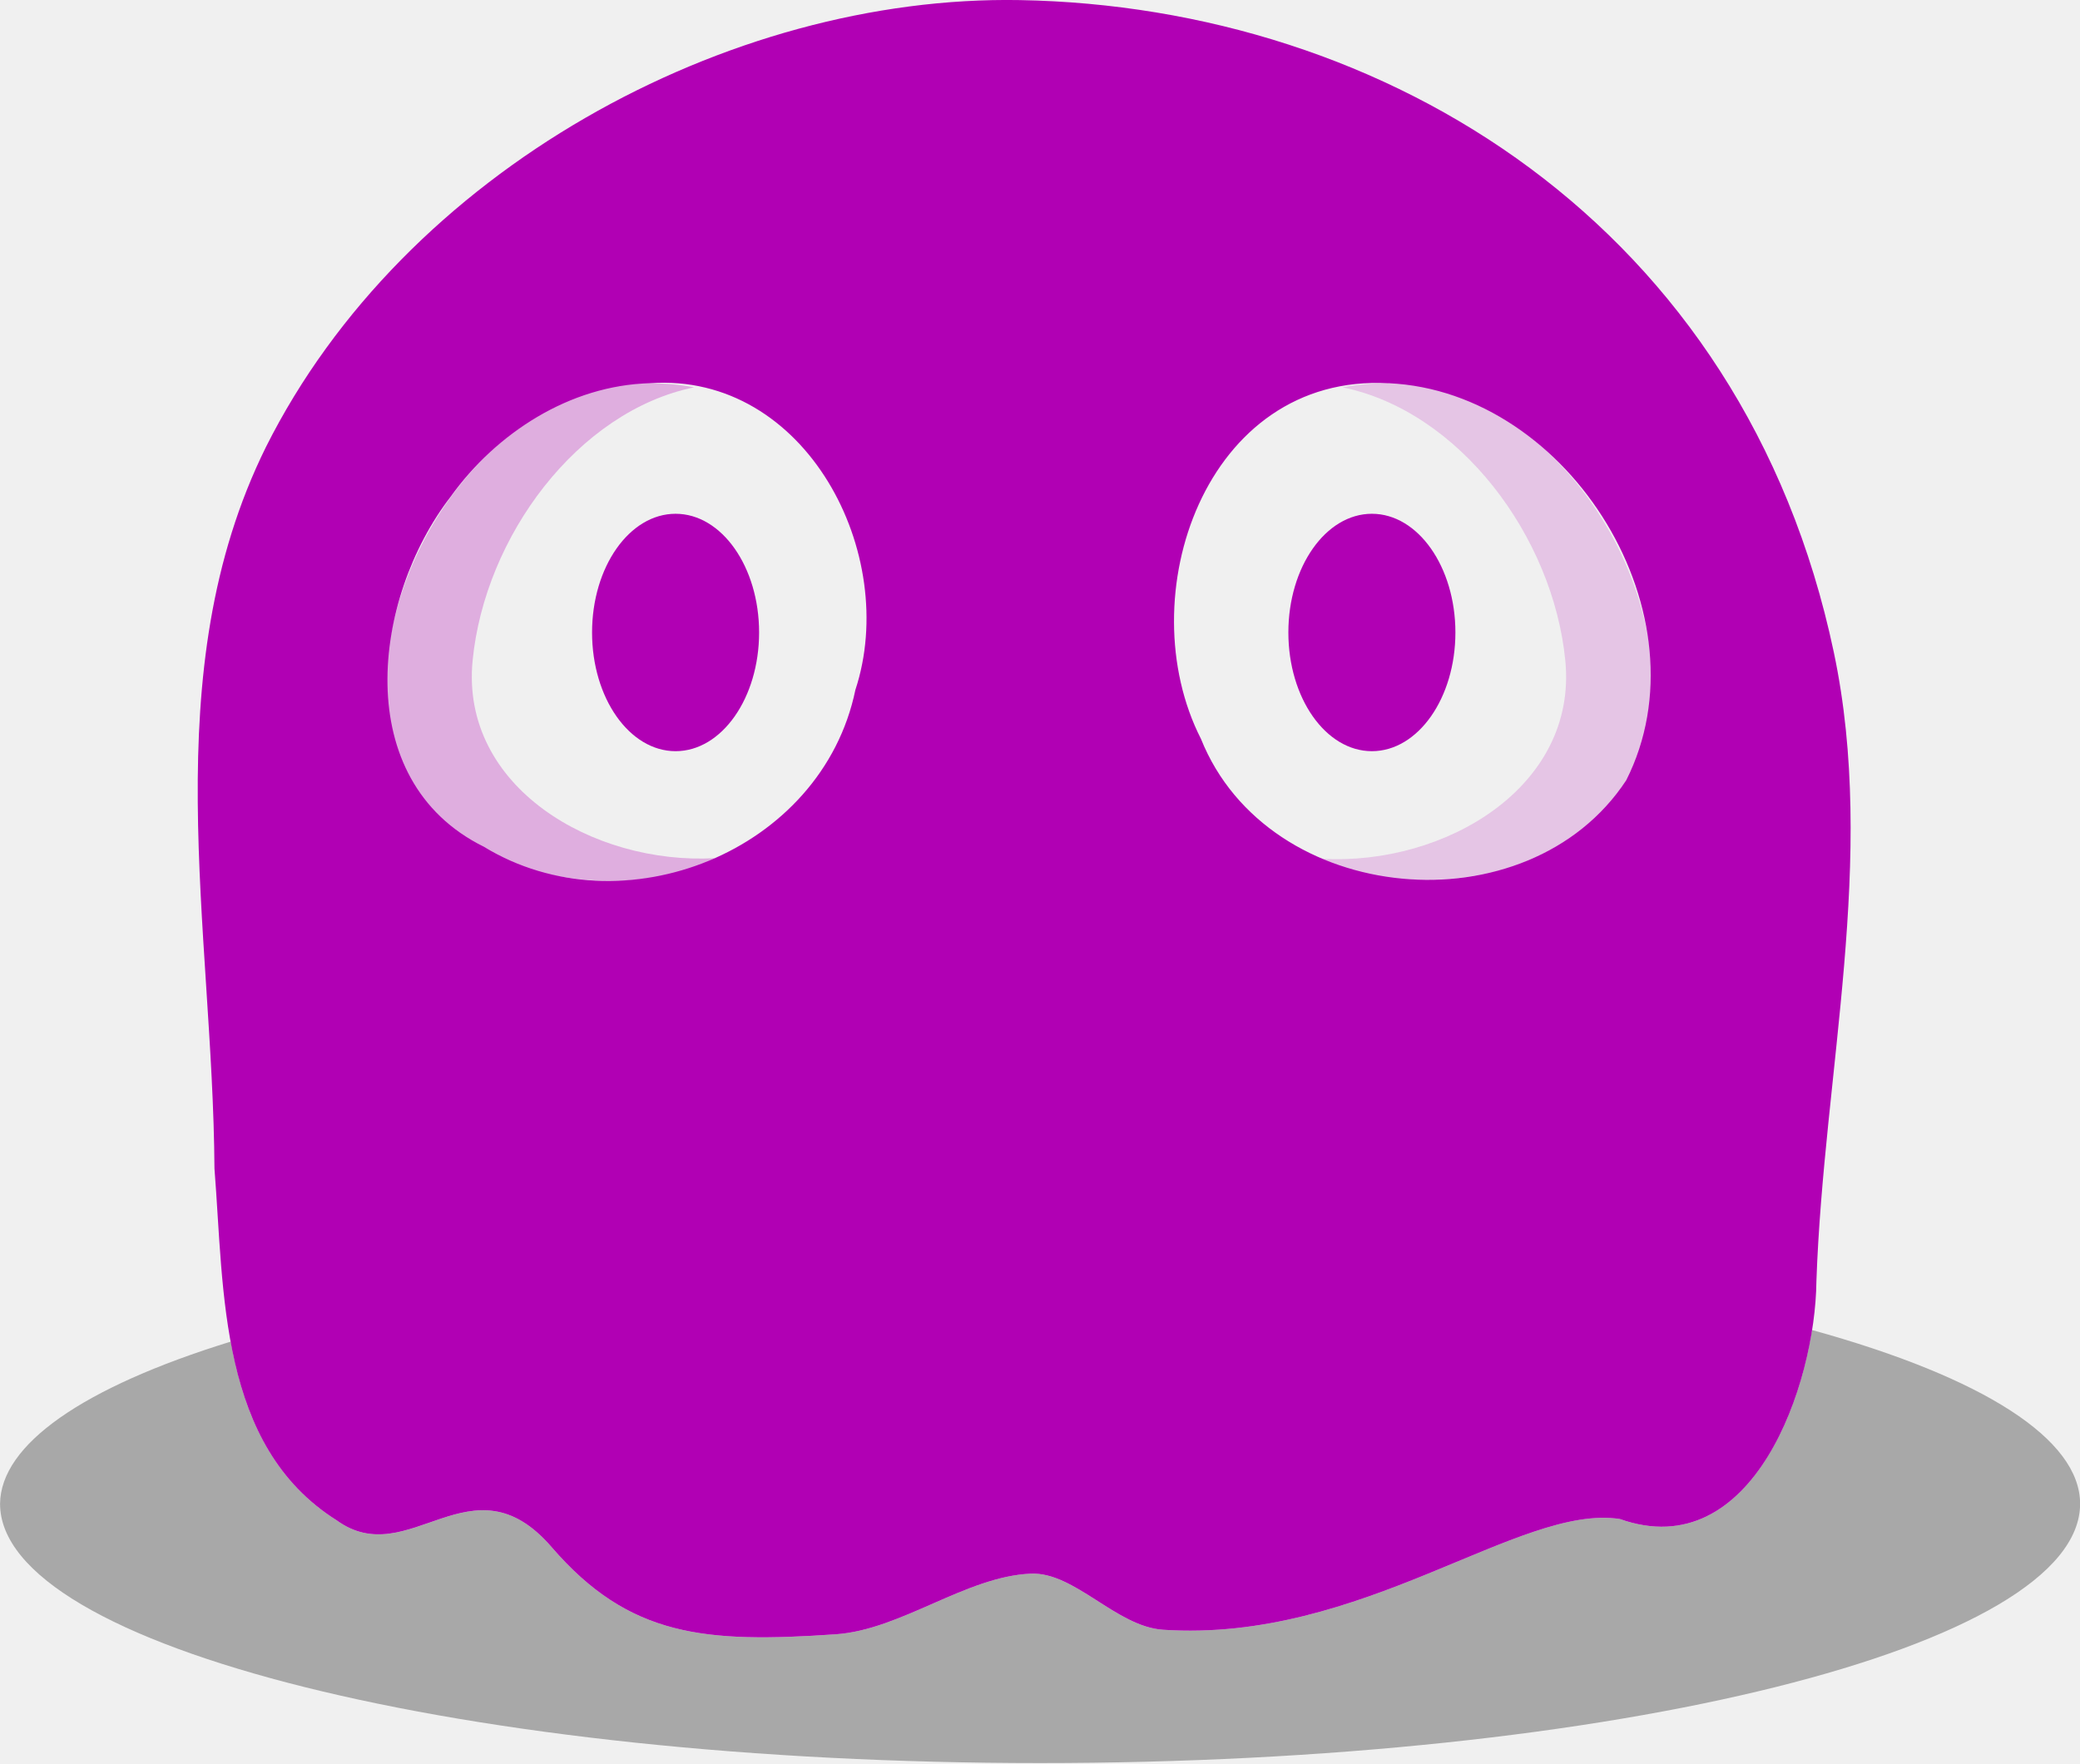
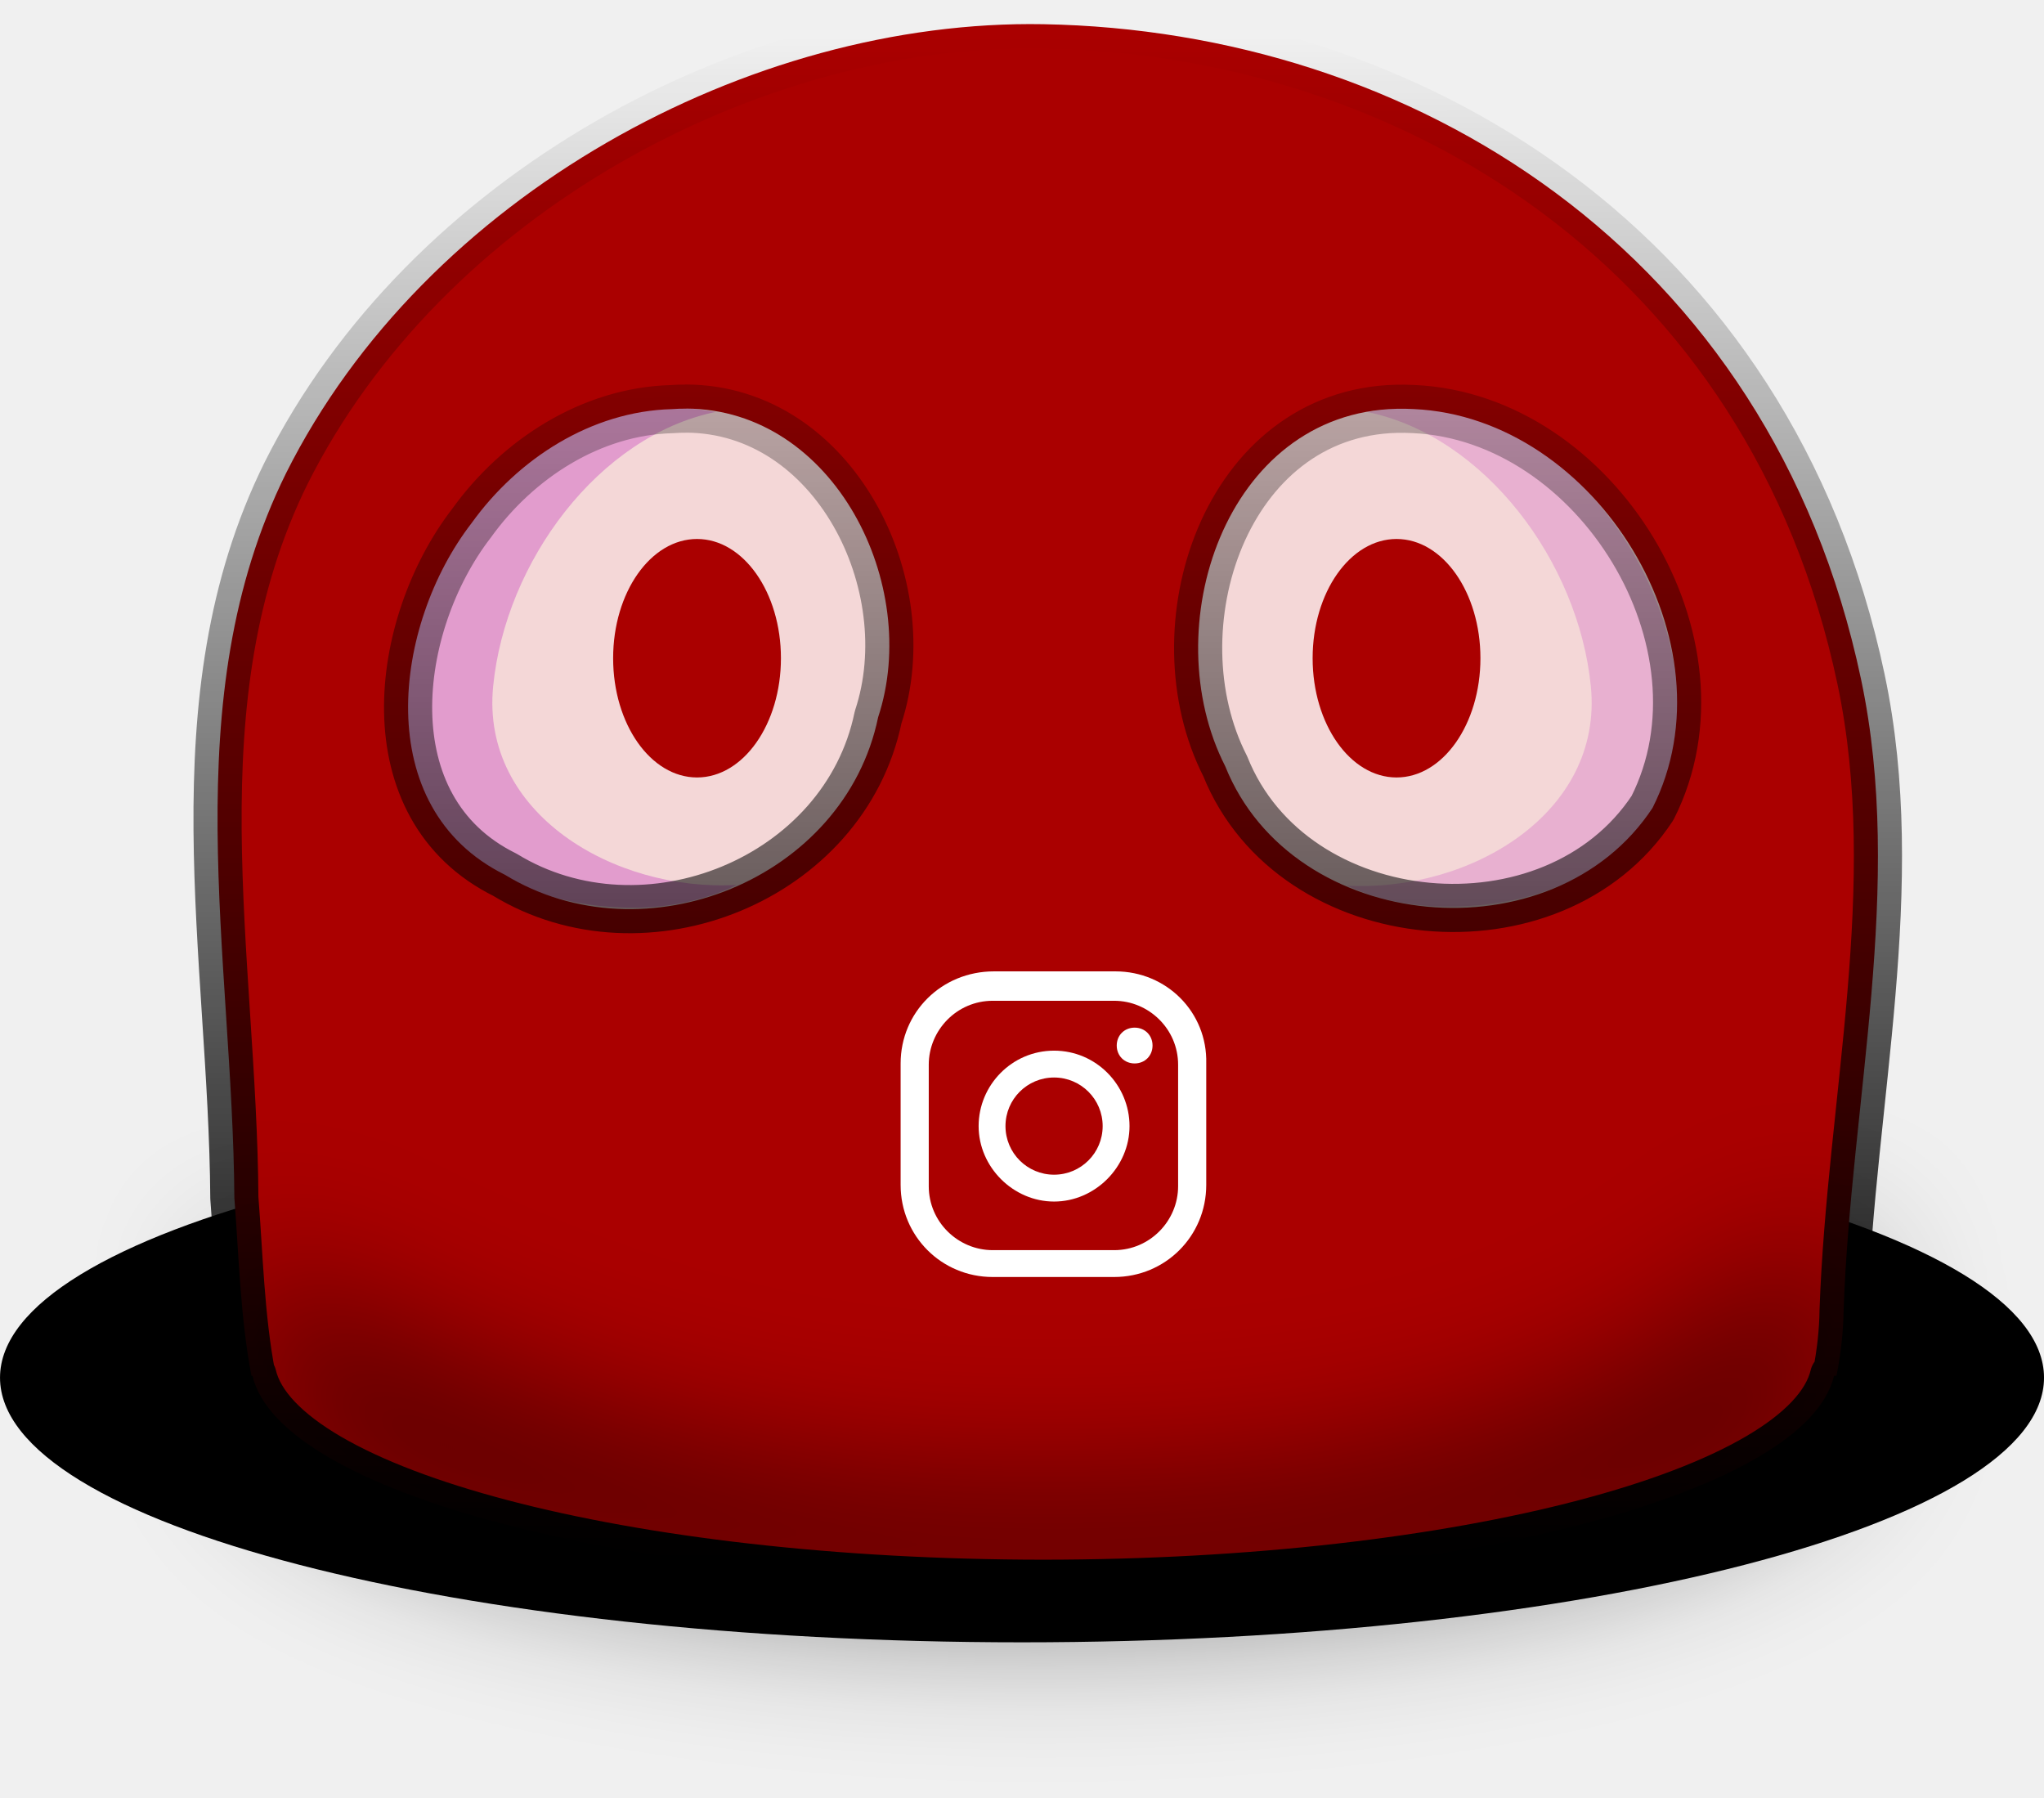
- <svg xmlns="http://www.w3.org/2000/svg" width="30.335mm" height="25.712mm" viewBox="0 0 30.335 25.712" version="1.1" id="svg5" xml:space="preserve">
-   <defs id="defs2" />
-   <g id="layer1" transform="translate(-56.06624,-170.4887)">
-     <path id="ellipse5" style="opacity:0.3;fill:#000000;fill-opacity:1;stroke:none;stroke-width:0.051;stroke-linecap:round;stroke-linejoin:round;stroke-dasharray:none;stroke-opacity:1;paint-order:fill markers stroke" d="m 82.492,189.885 c -0.235,1.491 -1.138,3.344 -2.802,2.755 -1.47,-0.227 -3.753,1.809 -6.663,1.615 -0.683,-0.045 -1.287,-0.845 -1.927,-0.818 -0.946,0.04 -1.89,0.818 -2.843,0.884 -1.904,0.131 -3.013,0.043 -4.146,-1.271 -1.17,-1.356 -2.077,0.376 -3.135,-0.391 -0.956,-0.602 -1.355,-1.564 -1.545,-2.606 a 15.168,3.782 0 0 0 -3.364,2.364 15.168,3.782 0 0 0 15.168,3.782 15.168,3.782 0 0 0 15.168,-3.782 15.168,3.782 0 0 0 -3.91,-2.533 z" />
-     <path id="path5" style="fill:#b100b4;fill-opacity:1;stroke:none;stroke-width:0.499;stroke-linecap:round;stroke-linejoin:round;stroke-dasharray:none;stroke-opacity:1;paint-order:fill markers stroke" d="m 70.94,170.49 c -4.259,-0.076 -8.974,2.484 -10.995,6.517 -1.629,3.293 -0.773,7.015 -0.751,10.523 0.143,1.792 0.058,4.043 1.782,5.129 1.058,0.766 1.965,-0.965 3.135,0.391 1.133,1.314 2.242,1.402 4.146,1.271 0.953,-0.066 1.897,-0.844 2.843,-0.884 0.64,-0.027 1.244,0.772 1.927,0.818 2.909,0.194 5.193,-1.841 6.663,-1.615 1.945,0.689 2.853,-1.961 2.867,-3.468 0.106,-3.053 0.887,-6.173 0.254,-9.171 -1.317,-6.242 -6.543,-9.416 -11.871,-9.511 z m -5.395,5.587 c 2.275,-0.162 3.649,2.494 2.996,4.473 -0.488,2.359 -3.4,3.52 -5.419,2.286 -1.962,-0.97 -1.622,-3.629 -0.484,-5.103 0.67,-0.933 1.738,-1.625 2.908,-1.656 z m 10.773,0 c 2.655,0.121 4.67,3.408 3.465,5.791 -1.435,2.181 -5.221,1.843 -6.202,-0.605 -1.053,-2.066 0.061,-5.335 2.737,-5.185 z" />
-     <path id="path6" style="opacity:0.274;fill:#b100b4;fill-opacity:1;stroke:none;stroke-width:0.02;stroke-linecap:round;paint-order:fill markers stroke" d="m 65.522,176.077 c -1.955,0 -3.61,2.029 -3.808,4.044 -0.205,2.09 1.408,3.246 3.363,3.212 0.822,-0.014 1.393,-0.318 1.416,-0.33 -1.781,0.1 -3.715,-1.041 -3.534,-2.882 0.178,-1.812 1.536,-3.636 3.23,-3.984 -0.21,-0.039 -0.433,-0.06 -0.667,-0.06 z" />
-     <path id="path7" style="opacity:0.18;fill:#b100b4;fill-opacity:1;stroke:none;stroke-width:0.02;stroke-linecap:round;paint-order:fill markers stroke" d="m 76.317,176.077 c 1.967,0 3.632,2.029 3.831,4.044 0.207,2.09 -1.43,3.229 -3.397,3.196 -0.827,-0.014 -1.279,-0.256 -1.401,-0.305 1.791,0.1 3.727,-1.049 3.545,-2.891 -0.179,-1.812 -1.545,-3.636 -3.249,-3.984 0.211,-0.039 0.435,-0.06 0.671,-0.06 z" />
-     <ellipse style="fill:#b100b4;fill-opacity:1;stroke:none;stroke-width:2.016;stroke-linecap:round;stroke-linejoin:round;stroke-opacity:0.925;paint-order:fill markers stroke" id="ellipse7" cx="65.919" cy="179.712" rx="1.218" ry="1.731" />
-     <ellipse style="fill:#b100b4;fill-opacity:1;stroke:none;stroke-width:2.016;stroke-linecap:round;stroke-linejoin:round;stroke-opacity:0.925;paint-order:fill markers stroke" id="ellipse8" cx="76.074" cy="179.712" rx="1.218" ry="1.731" />
+ <svg xmlns="http://www.w3.org/2000/svg" xmlns:xlink="http://www.w3.org/1999/xlink" width="29.674mm" height="26.093mm" viewBox="0 0 29.674 26.093" version="1.1" id="svg5" xml:space="preserve">
+   <defs id="defs2">
+     <linearGradient id="linearGradient49">
+       <stop style="stop-color:#000000;stop-opacity:1;" offset="0" id="stop49" />
+       <stop style="stop-color:#000000;stop-opacity:0;" offset="1" id="stop50" />
+     </linearGradient>
+     <filter style="color-interpolation-filters:sRGB" id="filter1418" x="-0.109" y="-0.462" width="1.218" height="1.925">
+       <feGaussianBlur stdDeviation="1.063" id="feGaussianBlur1418" />
+     </filter>
+     <linearGradient xlink:href="#linearGradient49" id="linearGradient2" gradientUnits="userSpaceOnUse" x1="71.08" y1="225.78" x2="71.064" y2="203.687" />
+   </defs>
+   <g id="layer1" transform="translate(-55.64473,-203.1587)">
+     <g id="g1426" style="fill:#f4d7d7" transform="translate(36.97272)">
+       <ellipse style="fill:#f4d7d7;fill-opacity:1;stroke:none;stroke-width:6.019;stroke-linecap:round;stroke-linejoin:round;stroke-opacity:0.925;paint-order:fill markers stroke" id="ellipse1425" cx="28.078" cy="212.544" rx="3.832" ry="4.905" />
+       <ellipse style="fill:#f4d7d7;fill-opacity:1;stroke:none;stroke-width:6.019;stroke-linecap:round;stroke-linejoin:round;stroke-opacity:0.925;paint-order:fill markers stroke" id="ellipse1426" cx="39.684" cy="212.544" rx="3.832" ry="4.905" />
+     </g>
+     <path id="path4" style="opacity:0.274;fill:#b100b4;fill-opacity:1;stroke:none;stroke-width:0.02;stroke-linecap:round;paint-order:fill markers stroke" d="m 65.367,209.079 c -1.955,0 -3.61,2.029 -3.808,4.044 -0.205,2.09 1.408,3.246 3.363,3.212 0.822,-0.014 1.393,-0.318 1.416,-0.33 -1.781,0.1 -3.715,-1.041 -3.534,-2.882 0.178,-1.812 1.536,-3.636 3.23,-3.984 -0.21,-0.039 -0.433,-0.06 -0.667,-0.06 z" />
+     <path id="path20" style="opacity:0.18;fill:#b100b4;fill-opacity:1;stroke:none;stroke-width:0.02;stroke-linecap:round;paint-order:fill markers stroke" d="m 76.162,209.079 c 1.967,0 3.632,2.029 3.831,4.044 0.207,2.09 -1.43,3.229 -3.397,3.196 -0.827,-0.014 -1.279,-0.256 -1.401,-0.305 1.791,0.1 3.727,-1.049 3.545,-2.891 -0.179,-1.812 -1.545,-3.636 -3.249,-3.984 0.211,-0.039 0.435,-0.06 0.671,-0.06 z" />
+     <ellipse style="fill:#aa0000;fill-opacity:1;stroke:none;stroke-width:2.016;stroke-linecap:round;stroke-linejoin:round;stroke-opacity:0.925;paint-order:fill markers stroke" id="ellipse21" cx="65.764" cy="212.714" rx="1.218" ry="1.731" />
+     <ellipse style="fill:#aa0000;fill-opacity:1;stroke:none;stroke-width:2.016;stroke-linecap:round;stroke-linejoin:round;stroke-opacity:0.925;paint-order:fill markers stroke" id="ellipse22" cx="75.919" cy="212.714" rx="1.218" ry="1.731" />
+     <ellipse style="opacity:1;fill:#000000;fill-opacity:1;stroke:none;stroke-width:0.138;stroke-linejoin:round" id="ellipse23" cx="70.482" cy="223.158" rx="14.837" ry="3.842" />
+     <path id="path22" style="fill:#aa0000;fill-opacity:1;stroke:url(#linearGradient2);stroke-width:0.699;stroke-linecap:round;stroke-linejoin:round;stroke-dasharray:none;stroke-opacity:1;paint-order:fill markers stroke" d="m 70.793,203.51 c -4.259,-0.076 -8.974,2.484 -10.995,6.517 -1.629,3.293 -0.773,7.015 -0.751,10.523 0.065,0.817 0.085,1.728 0.248,2.581 h 0.015 a 11.527,3.235 0 0 0 11.481,3.019 11.527,3.235 0 0 0 11.48,-3.019 h 0.035 c 0.066,-0.334 0.1,-0.656 0.103,-0.939 0.106,-3.053 0.887,-6.173 0.254,-9.171 -1.317,-6.242 -6.543,-9.416 -11.871,-9.511 z m -5.185,5.58 c 2.148,0.01 3.418,2.563 2.785,4.481 -0.488,2.359 -3.4,3.52 -5.419,2.286 -1.962,-0.97 -1.621,-3.629 -0.484,-5.103 0.67,-0.933 1.737,-1.625 2.907,-1.656 0.071,-0.005 0.142,-0.008 0.211,-0.007 z m 10.316,0.003 c 0.081,-0.002 0.163,-3.9e-4 0.246,0.004 2.655,0.121 4.67,3.409 3.465,5.791 -1.435,2.181 -5.222,1.843 -6.203,-0.606 -1.021,-2.001 -0.006,-5.131 2.491,-5.189 z" />
+     <g style="fill:#ffffff" id="g46" transform="matrix(0.185642,0,0,0.185642,67.9771,216.5173)">
+       <g id="g3-6" style="fill:#ffffff">
+         <path d="m 22.3,8.4 c -0.8,0 -1.4,0.6 -1.4,1.4 0,0.8 0.6,1.4 1.4,1.4 0.8,0 1.4,-0.6 1.4,-1.4 0,-0.8 -0.6,-1.4 -1.4,-1.4 z" id="path1-7" style="fill:#ffffff" />
+         <path d="m 16,10.2 c -3.3,0 -5.9,2.7 -5.9,5.9 0,3.2 2.7,5.9 5.9,5.9 3.2,0 5.9,-2.7 5.9,-5.9 0,-3.2 -2.6,-5.9 -5.9,-5.9 z m 0,9.7 c -2.1,0 -3.8,-1.7 -3.8,-3.8 0,-2.1 1.7,-3.8 3.8,-3.8 2.1,0 3.8,1.7 3.8,3.8 0,2.1 -1.7,3.8 -3.8,3.8 z" id="path2-5" style="fill:#ffffff" />
+         <path d="M 20.8,4 H 11.3 C 7.2,4 4,7.2 4,11.2 v 9.5 c 0,4 3.2,7.2 7.2,7.2 h 9.5 c 4,0 7.2,-3.2 7.2,-7.2 V 11.2 C 28,7.2 24.8,4 20.8,4 Z m 4.9,16.8 c 0,2.7 -2.2,5 -5,5 h -9.5 c -2.7,0 -5,-2.2 -5,-5 v -9.5 c 0,-2.7 2.2,-5 5,-5 h 9.5 c 2.7,0 5,2.2 5,5 z" id="path3-3" style="fill:#ffffff" />
+       </g>
+     </g>
+     <path id="path1419" style="font-variation-settings:normal;opacity:0.46;vector-effect:none;fill:#000000;fill-opacity:1;stroke:none;stroke-width:0.699;stroke-linecap:round;stroke-linejoin:round;stroke-miterlimit:4;stroke-dasharray:none;stroke-dashoffset:0;stroke-opacity:1;-inkscape-stroke:none;paint-order:fill markers stroke;filter:url(#filter1418);stop-color:#000000" d="m 70.56,224.599 c -3.838,0.033 -7.46,-1.049 -11.423,-3.337 0.107,0.907 0.007,1.896 0.381,2.729 0.859,1.154 2.376,1.498 3.686,1.882 3.988,0.936 8.148,1.008 12.208,0.561 2.111,-0.295 4.317,-0.622 6.152,-1.777 0.817,-0.471 0.966,-1.377 0.938,-2.24 0.178,-0.705 0.039,-1.2 -0.761,-1.237 -2.976,2.976 -7.427,3.442 -11.18,3.419 z" />
  </g>
</svg>
